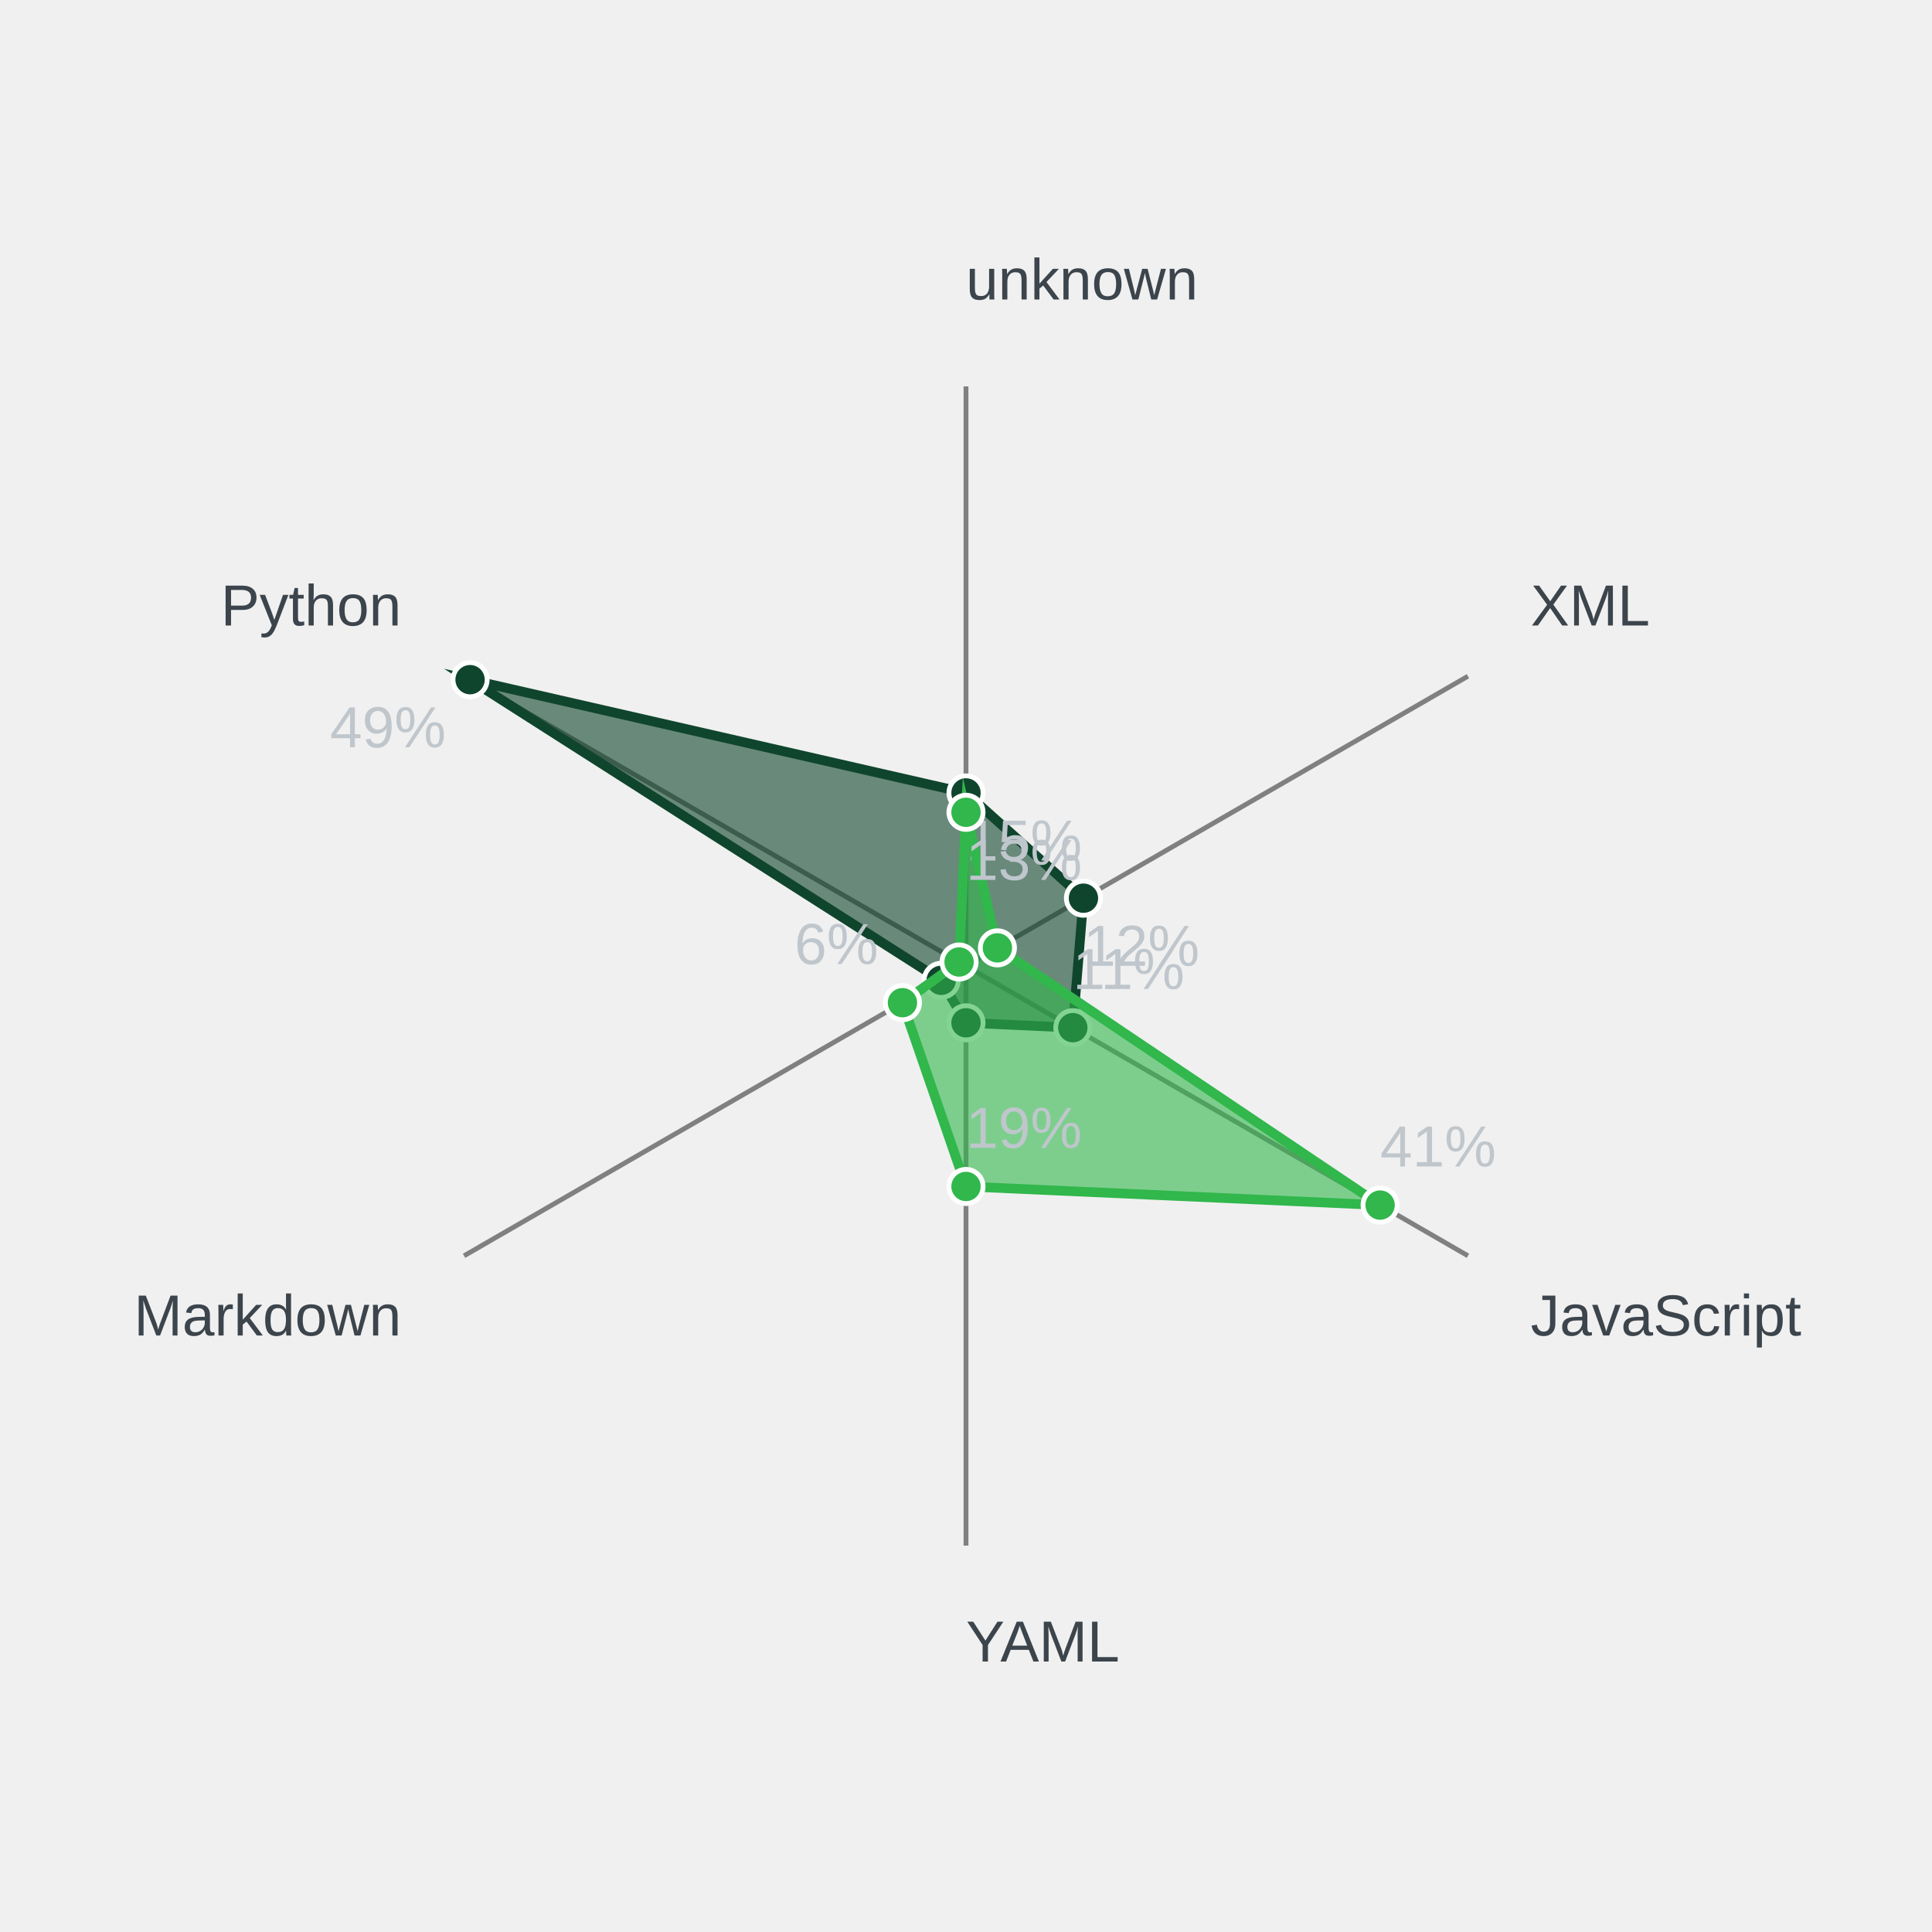
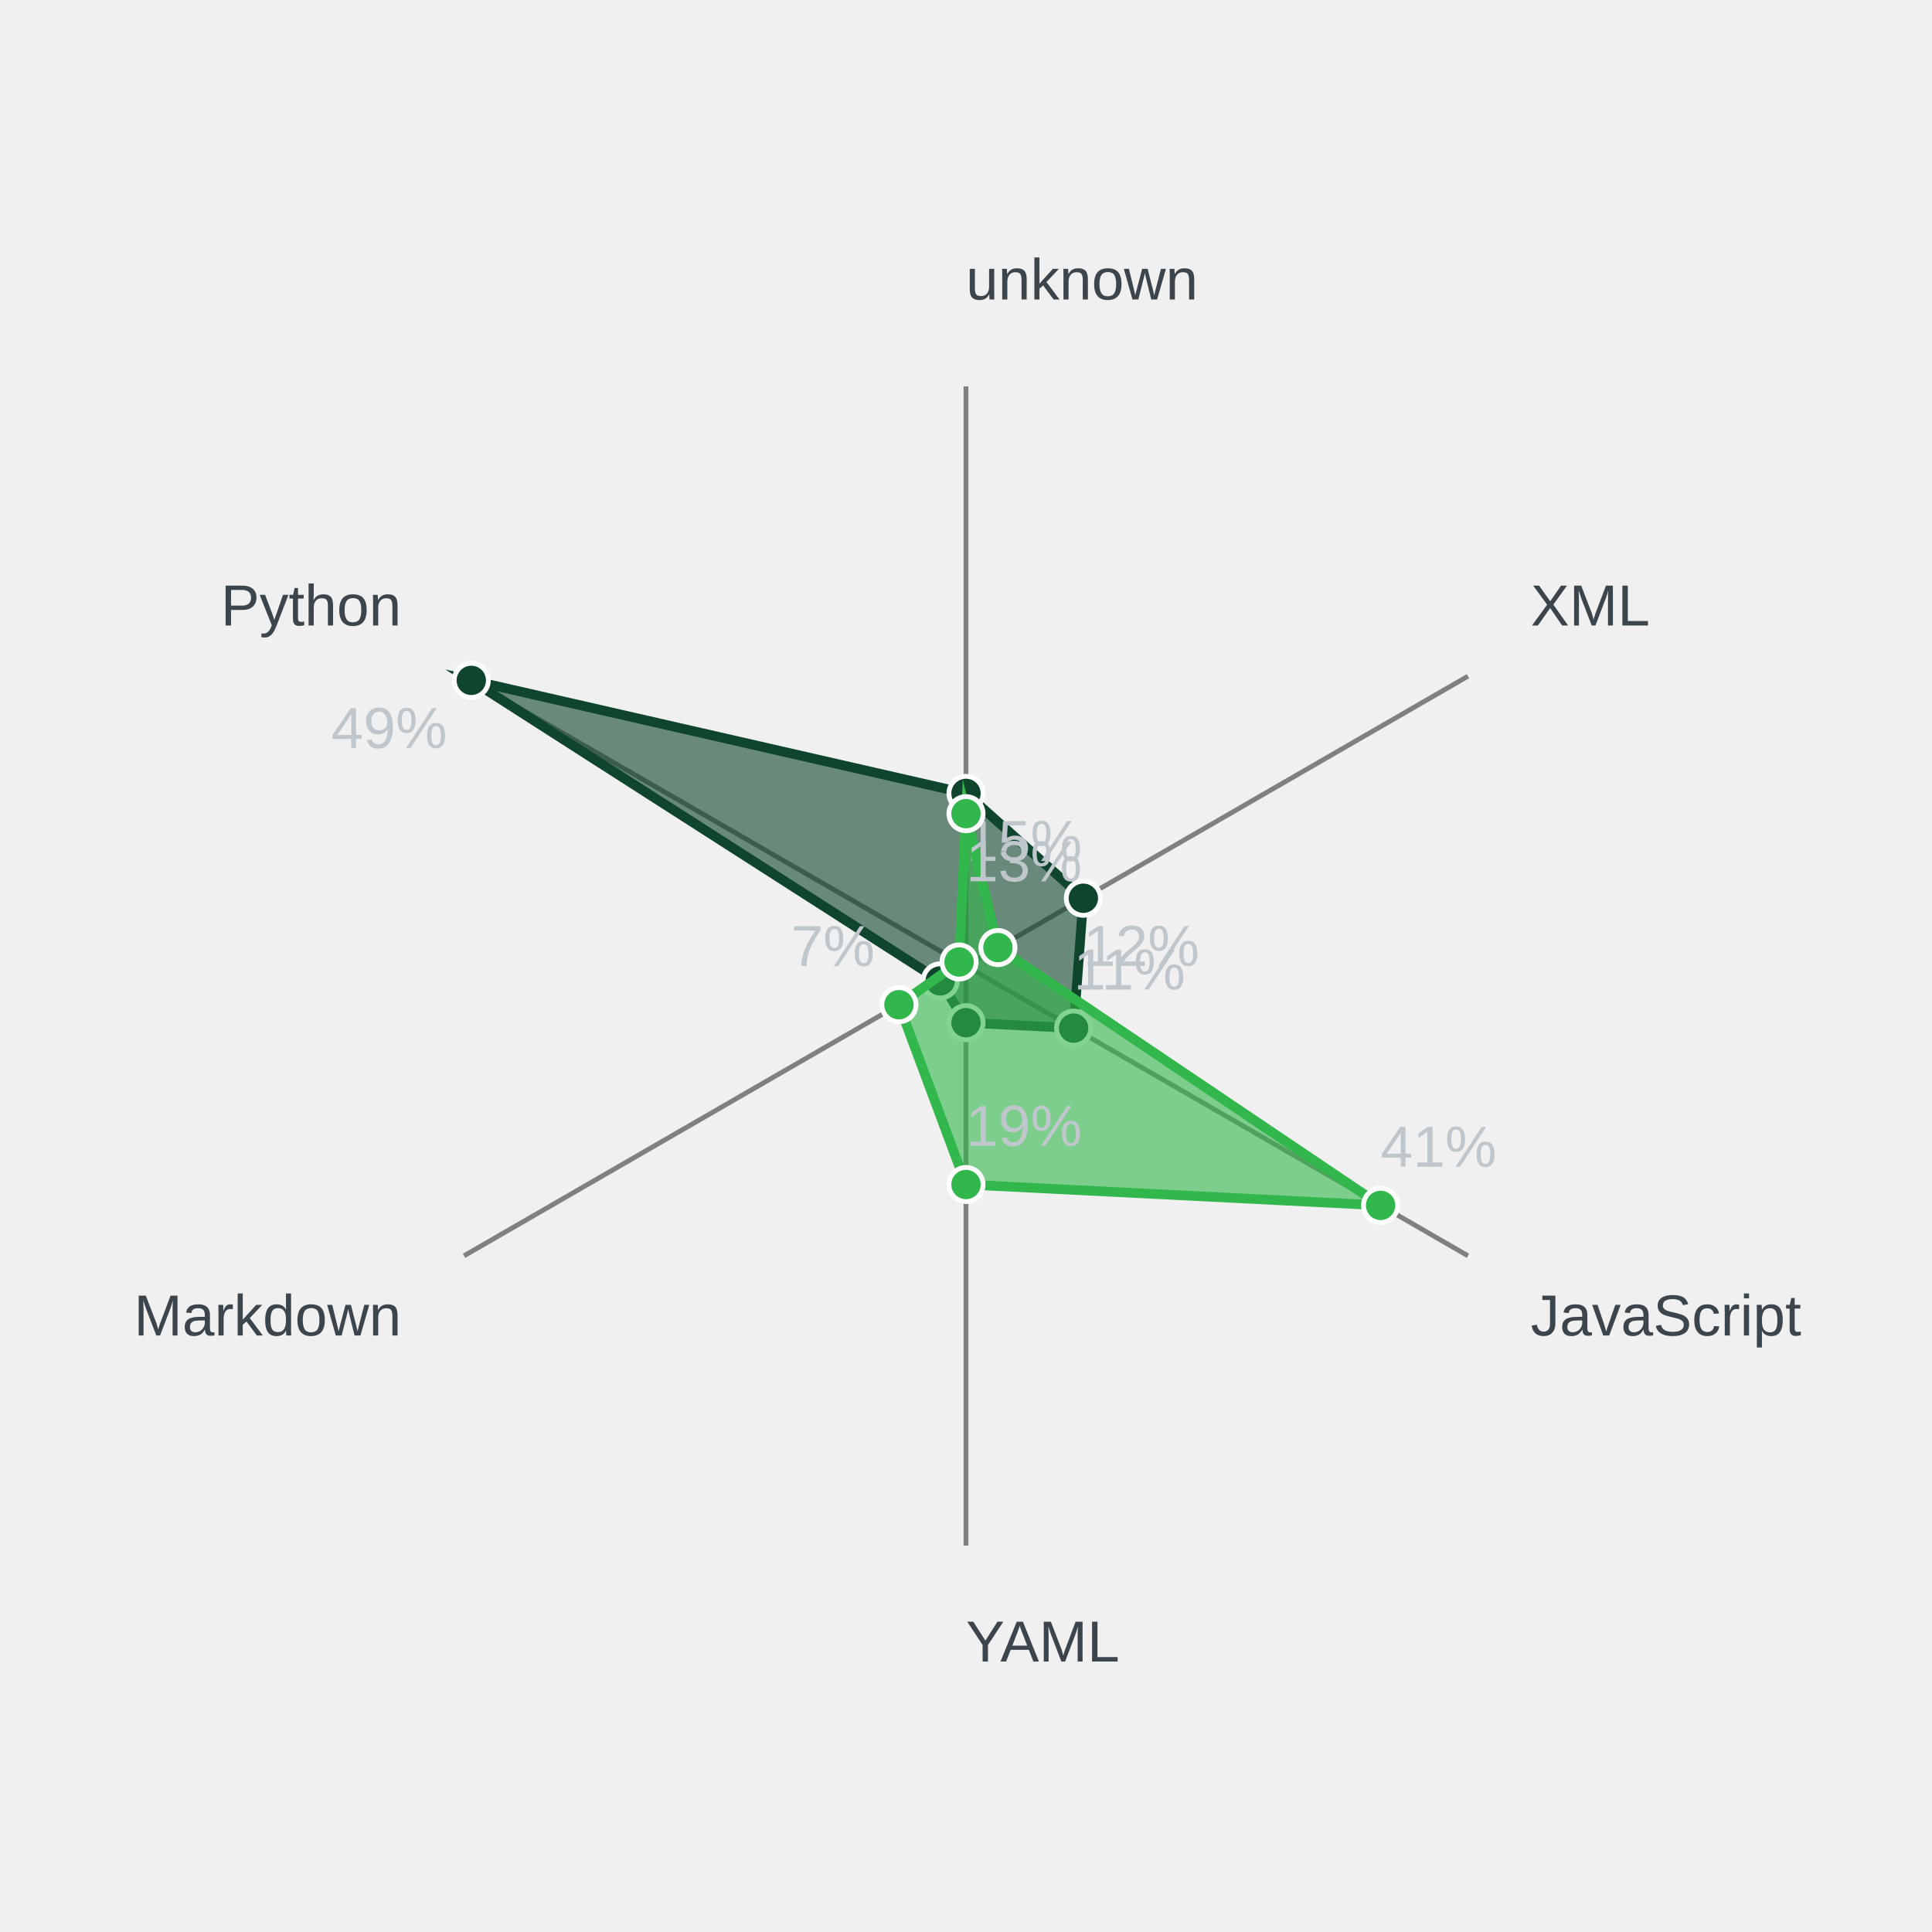
<svg xmlns="http://www.w3.org/2000/svg" version="1.1" class="marks" width="400" height="400" viewBox="0 0 400 400">
  <g fill="none" stroke-miterlimit="10" transform="translate(80,80)">
    <g class="mark-group role-frame root" role="graphics-object" aria-roledescription="group mark container">
      <g transform="translate(120,120)">
        <path class="background" aria-hidden="true" d="M0,0h240v240h-240Z" />
        <g>
          <g class="mark-rule role-mark radial-grid" role="graphics-symbol" aria-roledescription="rule mark container">
            <line transform="translate(0,0)" x2="-103.923" y2="-60" stroke="gray" stroke-width="1" />
            <line transform="translate(0,0)" x2="3.399323338588788e-14" y2="-120" stroke="gray" stroke-width="1" />
            <line transform="translate(0,0)" x2="103.923" y2="-60" stroke="gray" stroke-width="1" />
            <line transform="translate(0,0)" x2="103.923" y2="60" stroke="gray" stroke-width="1" />
            <line transform="translate(0,0)" x2="7.34788079488412e-15" y2="120" stroke="gray" stroke-width="1" />
            <line transform="translate(0,0)" x2="-103.923" y2="60" stroke="gray" stroke-width="1" />
          </g>
          <g class="mark-group role-scope categories" role="graphics-object" aria-roledescription="group mark container">
            <g transform="translate(0,0)">
              <path class="background" aria-hidden="true" d="M0,0h0v0h0Z" />
              <g>
                <g class="mark-line role-mark category-line" role="graphics-symbol" aria-roledescription="line mark container">
-                   <path d="M-102.676,-59.28L0,-35.832L24.318,-14.04L22.115,12.768L0,11.76L-5.134,2.964Z" fill="#0f452d" fill-opacity="0.6" stroke="#0f452d" stroke-width="2" />
+                   <path d="M-102.427,-59.136L0,-35.736L24.297,-14.028L22.281,12.864L0,11.736L-5.342,3.084Z" fill="#0f452d" fill-opacity="0.6" stroke="#0f452d" stroke-width="2" />
                </g>
                <g class="mark-symbol role-mark category-point" role="graphics-symbol" aria-roledescription="symbol mark container">
-                   <path transform="translate(-102.676,-59.28)" d="M3.536,0A3.536,3.536,0,1,1,-3.536,0A3.536,3.536,0,1,1,3.536,0" fill="#0f452d" stroke="white" stroke-width="1" />
-                   <path transform="translate(1.0150379489026119e-14,-35.832)" d="M3.536,0A3.536,3.536,0,1,1,-3.536,0A3.536,3.536,0,1,1,3.536,0" fill="#0f452d" stroke="white" stroke-width="1" />
-                   <path transform="translate(24.31799,-14.04)" d="M3.536,0A3.536,3.536,0,1,1,-3.536,0A3.536,3.536,0,1,1,3.536,0" fill="#0f452d" stroke="white" stroke-width="1" />
-                   <path transform="translate(22.11482,12.768)" d="M3.536,0A3.536,3.536,0,1,1,-3.536,0A3.536,3.536,0,1,1,3.536,0" fill="#0f452d" stroke="white" stroke-width="1" />
-                   <path transform="translate(7.200923178986437e-16,11.76)" d="M3.536,0A3.536,3.536,0,1,1,-3.536,0A3.536,3.536,0,1,1,3.536,0" fill="#0f452d" stroke="white" stroke-width="1" />
-                   <path transform="translate(-5.133799,2.964)" d="M3.536,0A3.536,3.536,0,1,1,-3.536,0A3.536,3.536,0,1,1,3.536,0" fill="#0f452d" stroke="white" stroke-width="1" />
+                   <path transform="translate(-102.4266,-59.136)" d="M3.536,0A3.536,3.536,0,1,1,-3.536,0A3.536,3.536,0,1,1,3.536,0" fill="#0f452d" stroke="white" stroke-width="1" />
+                   <path transform="translate(1.0123184902317411e-14,-35.736)" d="M3.536,0A3.536,3.536,0,1,1,-3.536,0A3.536,3.536,0,1,1,3.536,0" fill="#0f452d" stroke="white" stroke-width="1" />
+                   <path transform="translate(24.29721,-14.028)" d="M3.536,0A3.536,3.536,0,1,1,-3.536,0A3.536,3.536,0,1,1,3.536,0" fill="#0f452d" stroke="white" stroke-width="1" />
+                   <path transform="translate(22.2811,12.864)" d="M3.536,0A3.536,3.536,0,1,1,-3.536,0A3.536,3.536,0,1,1,3.536,0" fill="#0f452d" stroke="white" stroke-width="1" />
+                   <path transform="translate(7.186227417396669e-16,11.736)" d="M3.536,0A3.536,3.536,0,1,1,-3.536,0A3.536,3.536,0,1,1,3.536,0" fill="#0f452d" stroke="white" stroke-width="1" />
+                   <path transform="translate(-5.341645,3.084)" d="M3.536,0A3.536,3.536,0,1,1,-3.536,0A3.536,3.536,0,1,1,3.536,0" fill="#0f452d" stroke="white" stroke-width="1" />
                </g>
                <g class="mark-text role-mark value-text" role="graphics-object" aria-roledescription="text mark container">
-                   <text text-anchor="end" transform="translate(-107.676,-45.28)" font-family="Arial, sans-serif" font-size="12px" fill="#bfc6cc">49%</text>
-                   <text text-anchor="start" transform="translate(1.0150379489026119e-14,-21.832)" font-family="Arial, sans-serif" font-size="12px" fill="#bfc6cc">15%</text>
-                   <text text-anchor="start" transform="translate(24.31799,-0.04)" font-family="Arial, sans-serif" font-size="12px" fill="#bfc6cc">12%</text>
-                   <text text-anchor="start" transform="translate(22.11482,4.768)" font-family="Arial, sans-serif" font-size="12px" fill="#bfc6cc">11%</text>
-                   <text text-anchor="start" transform="translate(7.200923178986437e-16,3.76)" font-family="Arial, sans-serif" font-size="12px" fill="#bfc6cc" />
-                   <text text-anchor="end" transform="translate(-10.1338,-5.036)" font-family="Arial, sans-serif" font-size="12px" fill="#bfc6cc" />
+                   <text text-anchor="end" transform="translate(-107.4266,-45.136)" font-family="Arial, sans-serif" font-size="12px" fill="#bfc6cc">49%</text>
+                   <text text-anchor="start" transform="translate(1.0123184902317411e-14,-21.736)" font-family="Arial, sans-serif" font-size="12px" fill="#bfc6cc">15%</text>
+                   <text text-anchor="start" transform="translate(24.29721,-0.028)" font-family="Arial, sans-serif" font-size="12px" fill="#bfc6cc">12%</text>
+                   <text text-anchor="start" transform="translate(22.2811,4.864)" font-family="Arial, sans-serif" font-size="12px" fill="#bfc6cc">11%</text>
+                   <text text-anchor="start" transform="translate(7.186227417396669e-16,3.736)" font-family="Arial, sans-serif" font-size="12px" fill="#bfc6cc" />
+                   <text text-anchor="end" transform="translate(-10.34164,-4.916)" font-family="Arial, sans-serif" font-size="12px" fill="#bfc6cc" />
                </g>
              </g>
              <path class="foreground" aria-hidden="true" d="" display="none" />
            </g>
            <g transform="translate(0,0)">
              <path class="background" aria-hidden="true" d="M0,0h0v0h0Z" />
              <g>
                <g class="mark-line role-mark category-line" role="graphics-symbol" aria-roledescription="line mark container">
-                   <path d="M-1.434,-0.828L0,-31.824L6.506,-3.756L85.737,49.5L0,45.648L-13.157,7.596Z" fill="#31b74c" fill-opacity="0.6" stroke="#31b74c" stroke-width="2" />
+                   <path d="M-1.434,-0.828L0,-31.536L6.61,-3.816L85.84,49.56L0,45.24L-13.884,8.016Z" fill="#31b74c" fill-opacity="0.6" stroke="#31b74c" stroke-width="2" />
                </g>
                <g class="mark-symbol role-mark category-point" role="graphics-symbol" aria-roledescription="symbol mark container">
                  <path transform="translate(-1.434138,-0.828)" d="M3.536,0A3.536,3.536,0,1,1,-3.536,0A3.536,3.536,0,1,1,3.536,0" fill="#31b74c" stroke="white" stroke-width="1" />
-                   <path transform="translate(9.015005493937464e-15,-31.824)" d="M3.536,0A3.536,3.536,0,1,1,-3.536,0A3.536,3.536,0,1,1,3.536,0" fill="#31b74c" stroke="white" stroke-width="1" />
-                   <path transform="translate(6.505583,-3.756)" d="M3.536,0A3.536,3.536,0,1,1,-3.536,0A3.536,3.536,0,1,1,3.536,0" fill="#31b74c" stroke="white" stroke-width="1" />
-                   <path transform="translate(85.73651,49.5)" d="M3.536,0A3.536,3.536,0,1,1,-3.536,0A3.536,3.536,0,1,1,3.536,0" fill="#31b74c" stroke="white" stroke-width="1" />
-                   <path transform="translate(2.795133854373919e-15,45.648)" d="M3.536,0A3.536,3.536,0,1,1,-3.536,0A3.536,3.536,0,1,1,3.536,0" fill="#31b74c" stroke="white" stroke-width="1" />
-                   <path transform="translate(-13.15666,7.596)" d="M3.536,0A3.536,3.536,0,1,1,-3.536,0A3.536,3.536,0,1,1,3.536,0" fill="#31b74c" stroke="white" stroke-width="1" />
+                   <path transform="translate(8.933421733811336e-15,-31.536)" d="M3.536,0A3.536,3.536,0,1,1,-3.536,0A3.536,3.536,0,1,1,3.536,0" fill="#31b74c" stroke="white" stroke-width="1" />
+                   <path transform="translate(6.609506,-3.816)" d="M3.536,0A3.536,3.536,0,1,1,-3.536,0A3.536,3.536,0,1,1,3.536,0" fill="#31b74c" stroke="white" stroke-width="1" />
+                   <path transform="translate(85.84044,49.56)" d="M3.536,0A3.536,3.536,0,1,1,-3.536,0A3.536,3.536,0,1,1,3.536,0" fill="#31b74c" stroke="white" stroke-width="1" />
+                   <path transform="translate(2.770151059671313e-15,45.24)" d="M3.536,0A3.536,3.536,0,1,1,-3.536,0A3.536,3.536,0,1,1,3.536,0" fill="#31b74c" stroke="white" stroke-width="1" />
+                   <path transform="translate(-13.88412,8.016)" d="M3.536,0A3.536,3.536,0,1,1,-3.536,0A3.536,3.536,0,1,1,3.536,0" fill="#31b74c" stroke="white" stroke-width="1" />
                </g>
                <g class="mark-text role-mark value-text" role="graphics-object" aria-roledescription="text mark container">
                  <text text-anchor="end" transform="translate(-6.434138,13.172)" font-family="Arial, sans-serif" font-size="12px" fill="#bfc6cc" />
-                   <text text-anchor="start" transform="translate(9.015005493937464e-15,-17.824)" font-family="Arial, sans-serif" font-size="12px" fill="#bfc6cc">13%</text>
-                   <text text-anchor="start" transform="translate(6.505583,10.244)" font-family="Arial, sans-serif" font-size="12px" fill="#bfc6cc" />
-                   <text text-anchor="start" transform="translate(85.73651,41.5)" font-family="Arial, sans-serif" font-size="12px" fill="#bfc6cc">41%</text>
-                   <text text-anchor="start" transform="translate(2.795133854373919e-15,37.648)" font-family="Arial, sans-serif" font-size="12px" fill="#bfc6cc">19%</text>
-                   <text text-anchor="end" transform="translate(-18.15666,-0.404)" font-family="Arial, sans-serif" font-size="12px" fill="#bfc6cc">6%</text>
+                   <text text-anchor="start" transform="translate(8.933421733811336e-15,-17.536)" font-family="Arial, sans-serif" font-size="12px" fill="#bfc6cc">13%</text>
+                   <text text-anchor="start" transform="translate(6.609506,10.184)" font-family="Arial, sans-serif" font-size="12px" fill="#bfc6cc" />
+                   <text text-anchor="start" transform="translate(85.84044,41.56)" font-family="Arial, sans-serif" font-size="12px" fill="#bfc6cc">41%</text>
+                   <text text-anchor="start" transform="translate(2.770151059671313e-15,37.24)" font-family="Arial, sans-serif" font-size="12px" fill="#bfc6cc">19%</text>
+                   <text text-anchor="end" transform="translate(-18.88412,0.016)" font-family="Arial, sans-serif" font-size="12px" fill="#bfc6cc">7%</text>
                </g>
              </g>
              <path class="foreground" aria-hidden="true" d="" display="none" />
            </g>
          </g>
          <g class="mark-text role-mark key-label" role="graphics-object" aria-roledescription="text mark container">
            <text text-anchor="end" transform="translate(-116.9134,-70.5)" font-family="Arial, sans-serif" font-size="12px" fill="#3c444c">Python</text>
            <text text-anchor="start" transform="translate(3.824238755912386e-14,-138)" font-family="Arial, sans-serif" font-size="12px" fill="#3c444c">unknown</text>
            <text text-anchor="start" transform="translate(116.9134,-70.5)" font-family="Arial, sans-serif" font-size="12px" fill="#3c444c">XML</text>
            <text text-anchor="start" transform="translate(116.9134,76.5)" font-family="Arial, sans-serif" font-size="12px" fill="#3c444c">JavaScript</text>
            <text text-anchor="start" transform="translate(8.266365894244634e-15,144)" font-family="Arial, sans-serif" font-size="12px" fill="#3c444c">YAML</text>
            <text text-anchor="end" transform="translate(-116.9134,76.5)" font-family="Arial, sans-serif" font-size="12px" fill="#3c444c">Markdown</text>
          </g>
        </g>
        <path class="foreground" aria-hidden="true" d="" display="none" />
      </g>
    </g>
  </g>
</svg>
